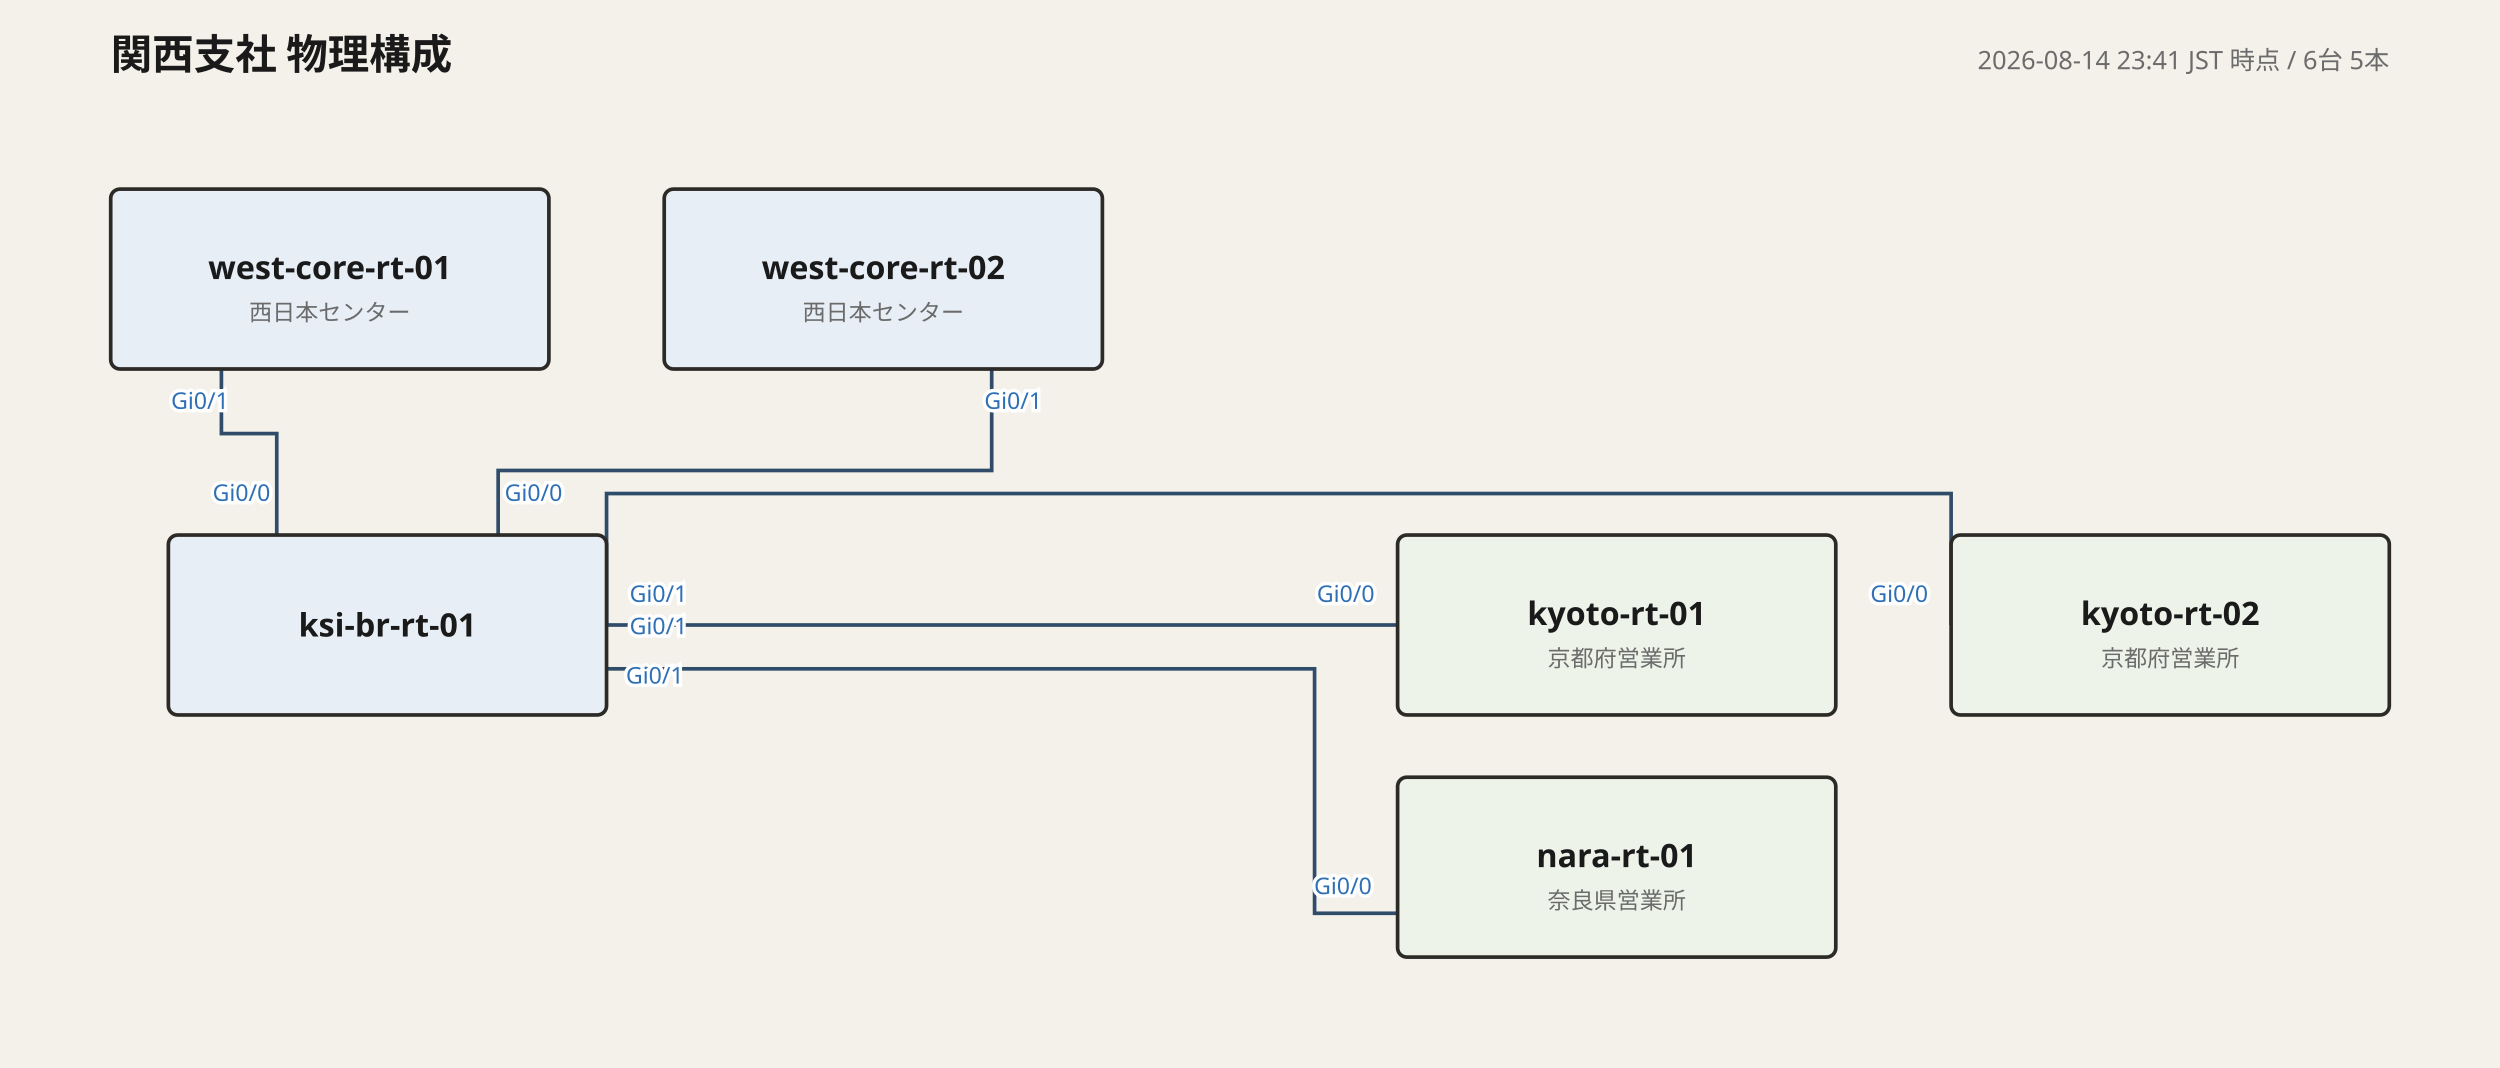
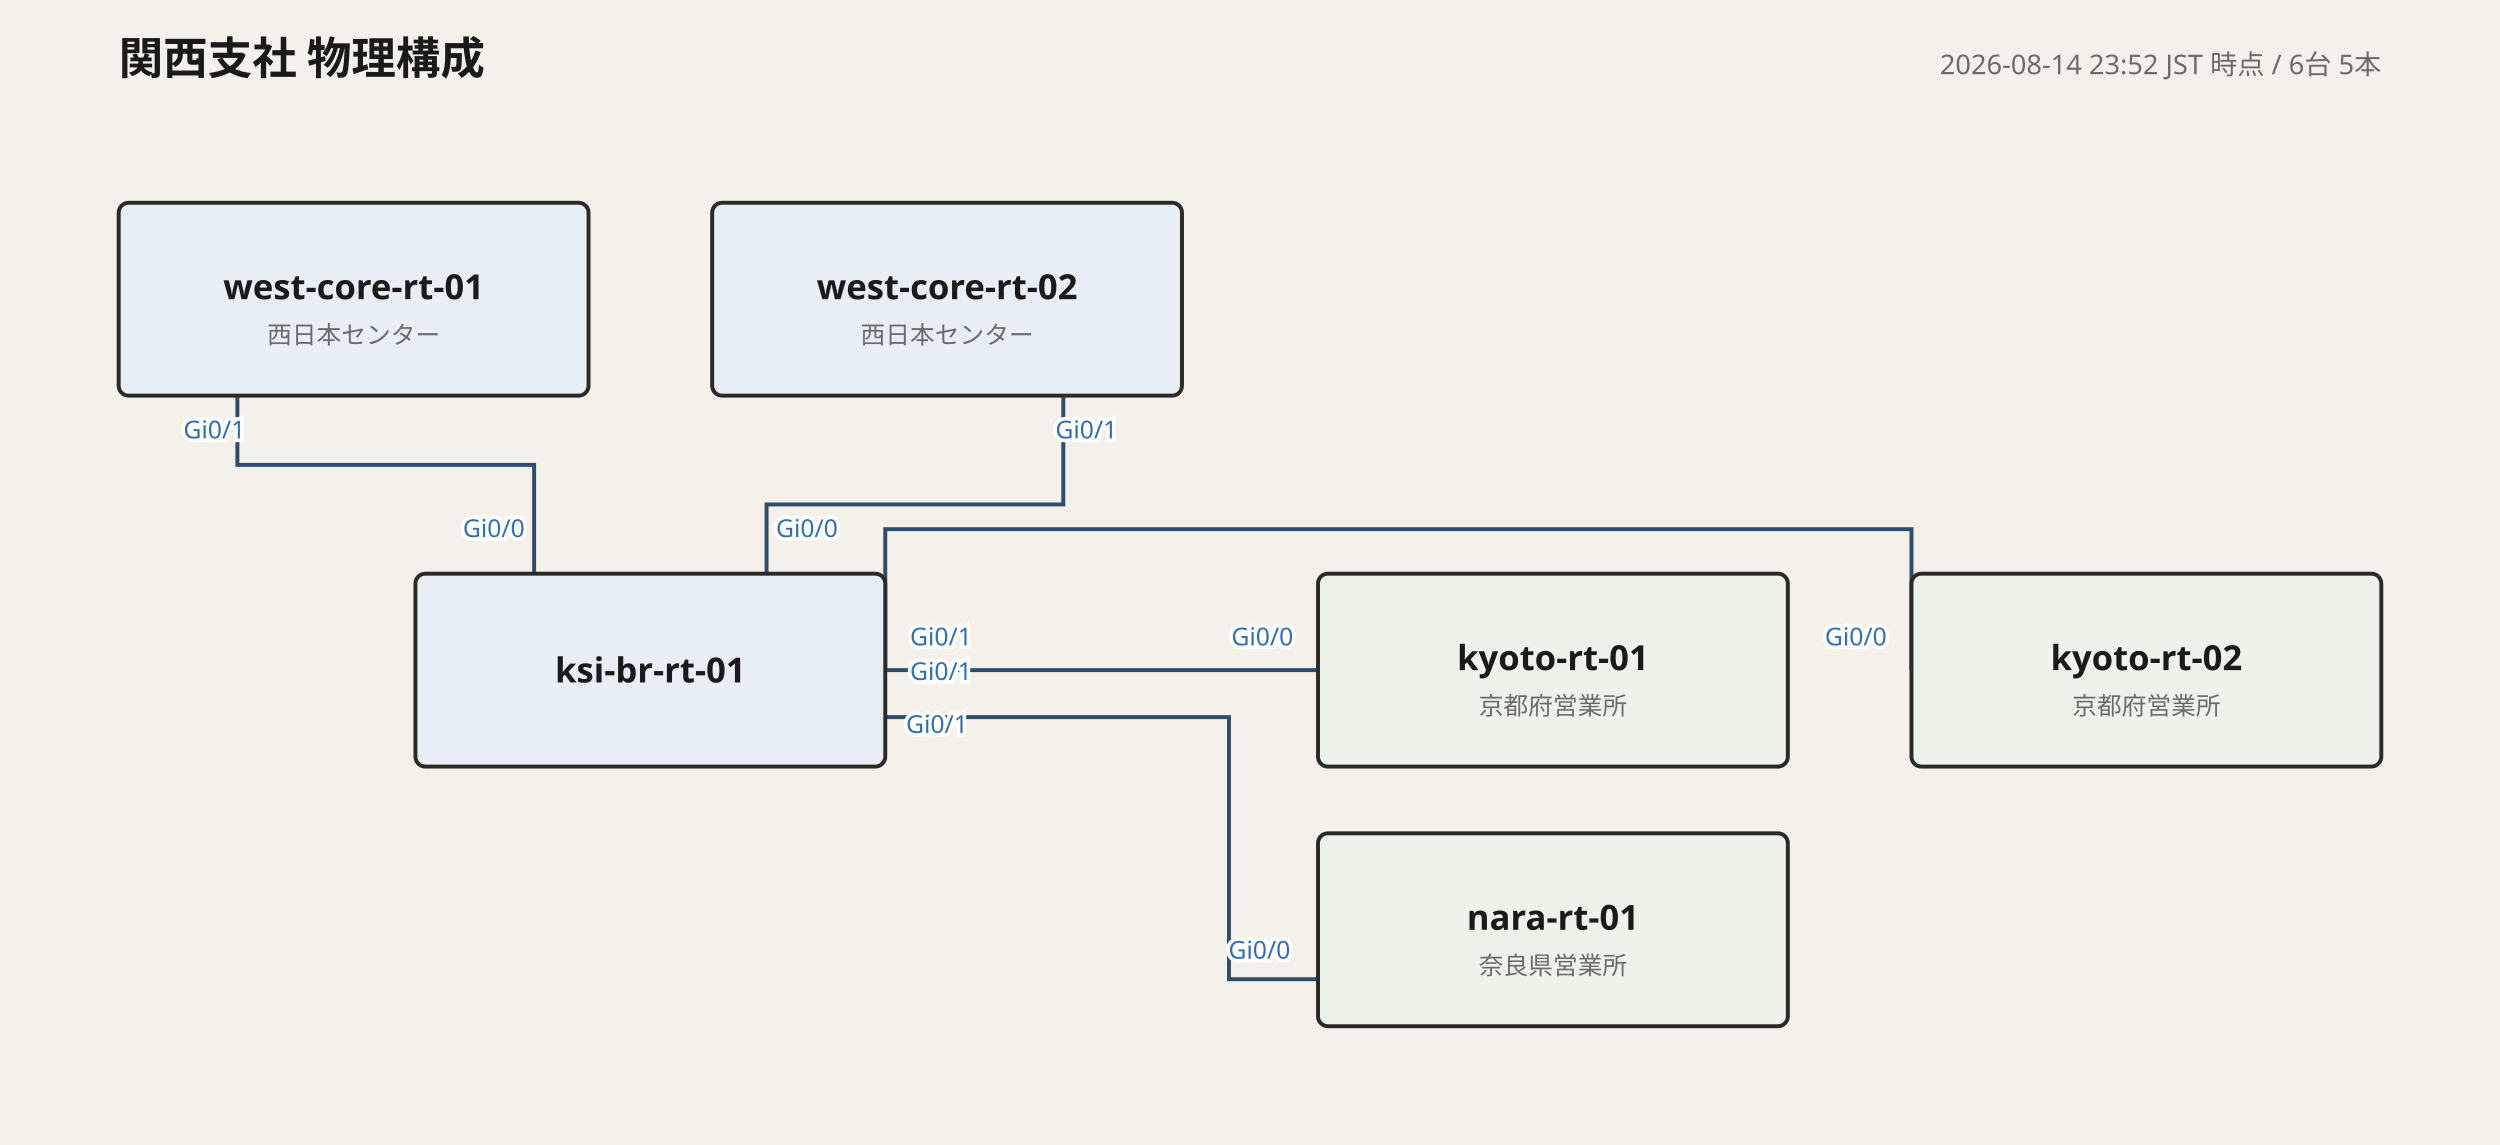
- <svg xmlns="http://www.w3.org/2000/svg" width="1084" height="463" viewBox="0 0 1084 463" font-family="'Yu Gothic', 'Hiragino Kaku Gothic ProN', Meiryo, 'Noto Sans JP', sans-serif">
+ <svg xmlns="http://www.w3.org/2000/svg" width="1011" height="463" viewBox="0 0 1011 463" font-family="'Yu Gothic', 'Hiragino Kaku Gothic ProN', Meiryo, 'Noto Sans JP', sans-serif">
  <rect width="100%" height="100%" fill="#f4f1ea" />
  <text x="48" y="30" font-size="18" font-weight="700" fill="#1a1a1a">関西支社 物理構成</text>
-   <text x="1036" y="30" font-size="11" fill="#6b6b6b" text-anchor="end">2026-08-14 23:41 JST 時点 / 6台 5本</text>
-   <polyline points="120,232 120,188 96,188 96,160" fill="none" stroke="#2f4d6a" stroke-width="1.6" />
-   <text class="port-label" x="117.2" y="217.2" font-size="10" fill="#2f6fb5" text-anchor="end" paint-order="stroke" stroke="#ffffff" stroke-width="3">Gi0/0</text>
+   <text x="963" y="30" font-size="11" fill="#6b6b6b" text-anchor="end">2026-08-14 23:52 JST 時点 / 6台 5本</text>
+   <polyline points="216,232 216,188 96,188 96,160" fill="none" stroke="#2f4d6a" stroke-width="1.6" />
+   <text class="port-label" x="212.2" y="217.2" font-size="10" fill="#2f6fb5" text-anchor="end" paint-order="stroke" stroke="#ffffff" stroke-width="3">Gi0/0</text>
  <text class="port-label" x="99.2" y="177.3" font-size="10" fill="#2f6fb5" text-anchor="end" paint-order="stroke" stroke="#ffffff" stroke-width="3">Gi0/1</text>
-   <polyline points="216,232 216,204 430,204 430,160" fill="none" stroke="#2f4d6a" stroke-width="1.6" />
-   <text class="port-label" x="218.8" y="217.2" font-size="10" fill="#2f6fb5" text-anchor="start" paint-order="stroke" stroke="#ffffff" stroke-width="3">Gi0/0</text>
+   <polyline points="310,232 310,204 430,204 430,160" fill="none" stroke="#2f4d6a" stroke-width="1.6" />
+   <text class="port-label" x="313.8" y="217.2" font-size="10" fill="#2f6fb5" text-anchor="start" paint-order="stroke" stroke="#ffffff" stroke-width="3">Gi0/0</text>
  <text class="port-label" x="426.8" y="177.3" font-size="10" fill="#2f6fb5" text-anchor="start" paint-order="stroke" stroke="#ffffff" stroke-width="3">Gi0/1</text>
-   <polyline points="606,271 570,271 570,271 291,271 263,271" fill="none" stroke="#2f4d6a" stroke-width="1.6" />
-   <text class="port-label" x="596.0" y="261.0" font-size="10" fill="#2f6fb5" text-anchor="end" paint-order="stroke" stroke="#ffffff" stroke-width="3">Gi0/0</text>
-   <text class="port-label" x="273.0" y="275.0" font-size="10" fill="#2f6fb5" text-anchor="start" paint-order="stroke" stroke="#ffffff" stroke-width="3">Gi0/1</text>
-   <polyline points="846,271 846,214 701,214 263,214 263,271" fill="none" stroke="#2f4d6a" stroke-width="1.6" />
-   <text class="port-label" x="836.0" y="261.0" font-size="10" fill="#2f6fb5" text-anchor="end" paint-order="stroke" stroke="#ffffff" stroke-width="3">Gi0/0</text>
-   <text class="port-label" x="273.0" y="261.0" font-size="10" fill="#2f6fb5" text-anchor="start" paint-order="stroke" stroke="#ffffff" stroke-width="3">Gi0/1</text>
-   <polyline points="606,396 570,396 570,290 323,290 263,290" fill="none" stroke="#2f4d6a" stroke-width="1.6" />
-   <text class="port-label" x="594.8" y="387.7" font-size="10" fill="#2f6fb5" text-anchor="end" paint-order="stroke" stroke="#ffffff" stroke-width="3">Gi0/0</text>
-   <text class="port-label" x="271.4" y="296.4" font-size="10" fill="#2f6fb5" text-anchor="start" paint-order="stroke" stroke="#ffffff" stroke-width="3">Gi0/1</text>
+   <polyline points="533,271 497,271 497,271 386,271 358,271" fill="none" stroke="#2f4d6a" stroke-width="1.6" />
+   <text class="port-label" x="523.0" y="261.0" font-size="10" fill="#2f6fb5" text-anchor="end" paint-order="stroke" stroke="#ffffff" stroke-width="3">Gi0/0</text>
+   <text class="port-label" x="368.0" y="275.0" font-size="10" fill="#2f6fb5" text-anchor="start" paint-order="stroke" stroke="#ffffff" stroke-width="3">Gi0/1</text>
+   <polyline points="773,271 773,214 628,214 358,214 358,271" fill="none" stroke="#2f4d6a" stroke-width="1.6" />
+   <text class="port-label" x="763.0" y="261.0" font-size="10" fill="#2f6fb5" text-anchor="end" paint-order="stroke" stroke="#ffffff" stroke-width="3">Gi0/0</text>
+   <text class="port-label" x="368.0" y="261.0" font-size="10" fill="#2f6fb5" text-anchor="start" paint-order="stroke" stroke="#ffffff" stroke-width="3">Gi0/1</text>
+   <polyline points="533,396 497,396 497,290 418,290 358,290" fill="none" stroke="#2f4d6a" stroke-width="1.6" />
+   <text class="port-label" x="521.8" y="387.7" font-size="10" fill="#2f6fb5" text-anchor="end" paint-order="stroke" stroke="#ffffff" stroke-width="3">Gi0/0</text>
+   <text class="port-label" x="366.4" y="296.4" font-size="10" fill="#2f6fb5" text-anchor="start" paint-order="stroke" stroke="#ffffff" stroke-width="3">Gi0/1</text>
  <g>
    <rect x="48" y="82" width="190" height="78" rx="4" fill="#e7eef6" stroke="#2c2a26" stroke-width="1.6" />
    <text x="143" y="121" font-size="14" font-weight="700" fill="#1a1a1a" text-anchor="middle">west-core-rt-01</text>
    <text x="143" y="139" font-size="10" fill="#6b6b6b" text-anchor="middle">西日本センター</text>
  </g>
  <g>
    <rect x="288" y="82" width="190" height="78" rx="4" fill="#e7eef6" stroke="#2c2a26" stroke-width="1.6" />
    <text x="383" y="121" font-size="14" font-weight="700" fill="#1a1a1a" text-anchor="middle">west-core-rt-02</text>
    <text x="383" y="139" font-size="10" fill="#6b6b6b" text-anchor="middle">西日本センター</text>
  </g>
  <g>
-     <rect x="73" y="232" width="190" height="78" rx="4" fill="#e7eef6" stroke="#2c2a26" stroke-width="1.6" />
-     <text x="168" y="276" font-size="14" font-weight="700" fill="#1a1a1a" text-anchor="middle">ksi-br-rt-01</text>
+     <rect x="168" y="232" width="190" height="78" rx="4" fill="#e7eef6" stroke="#2c2a26" stroke-width="1.6" />
+     <text x="263" y="276" font-size="14" font-weight="700" fill="#1a1a1a" text-anchor="middle">ksi-br-rt-01</text>
  </g>
  <g>
-     <rect x="606" y="232" width="190" height="78" rx="4" fill="#eef3ea" stroke="#2c2a26" stroke-width="1.6" />
-     <text x="701" y="271" font-size="14" font-weight="700" fill="#1a1a1a" text-anchor="middle">kyoto-rt-01</text>
-     <text x="701" y="289" font-size="10" fill="#6b6b6b" text-anchor="middle">京都府営業所</text>
+     <rect x="533" y="232" width="190" height="78" rx="4" fill="#eef3ea" stroke="#2c2a26" stroke-width="1.6" />
+     <text x="628" y="271" font-size="14" font-weight="700" fill="#1a1a1a" text-anchor="middle">kyoto-rt-01</text>
+     <text x="628" y="289" font-size="10" fill="#6b6b6b" text-anchor="middle">京都府営業所</text>
  </g>
  <g>
-     <rect x="846" y="232" width="190" height="78" rx="4" fill="#eef3ea" stroke="#2c2a26" stroke-width="1.6" />
-     <text x="941" y="271" font-size="14" font-weight="700" fill="#1a1a1a" text-anchor="middle">kyoto-rt-02</text>
-     <text x="941" y="289" font-size="10" fill="#6b6b6b" text-anchor="middle">京都府営業所</text>
+     <rect x="773" y="232" width="190" height="78" rx="4" fill="#eef3ea" stroke="#2c2a26" stroke-width="1.6" />
+     <text x="868" y="271" font-size="14" font-weight="700" fill="#1a1a1a" text-anchor="middle">kyoto-rt-02</text>
+     <text x="868" y="289" font-size="10" fill="#6b6b6b" text-anchor="middle">京都府営業所</text>
  </g>
  <g>
-     <rect x="606" y="337" width="190" height="78" rx="4" fill="#eef3ea" stroke="#2c2a26" stroke-width="1.6" />
-     <text x="701" y="376" font-size="14" font-weight="700" fill="#1a1a1a" text-anchor="middle">nara-rt-01</text>
-     <text x="701" y="394" font-size="10" fill="#6b6b6b" text-anchor="middle">奈良県営業所</text>
+     <rect x="533" y="337" width="190" height="78" rx="4" fill="#eef3ea" stroke="#2c2a26" stroke-width="1.6" />
+     <text x="628" y="376" font-size="14" font-weight="700" fill="#1a1a1a" text-anchor="middle">nara-rt-01</text>
+     <text x="628" y="394" font-size="10" fill="#6b6b6b" text-anchor="middle">奈良県営業所</text>
  </g>
</svg>
